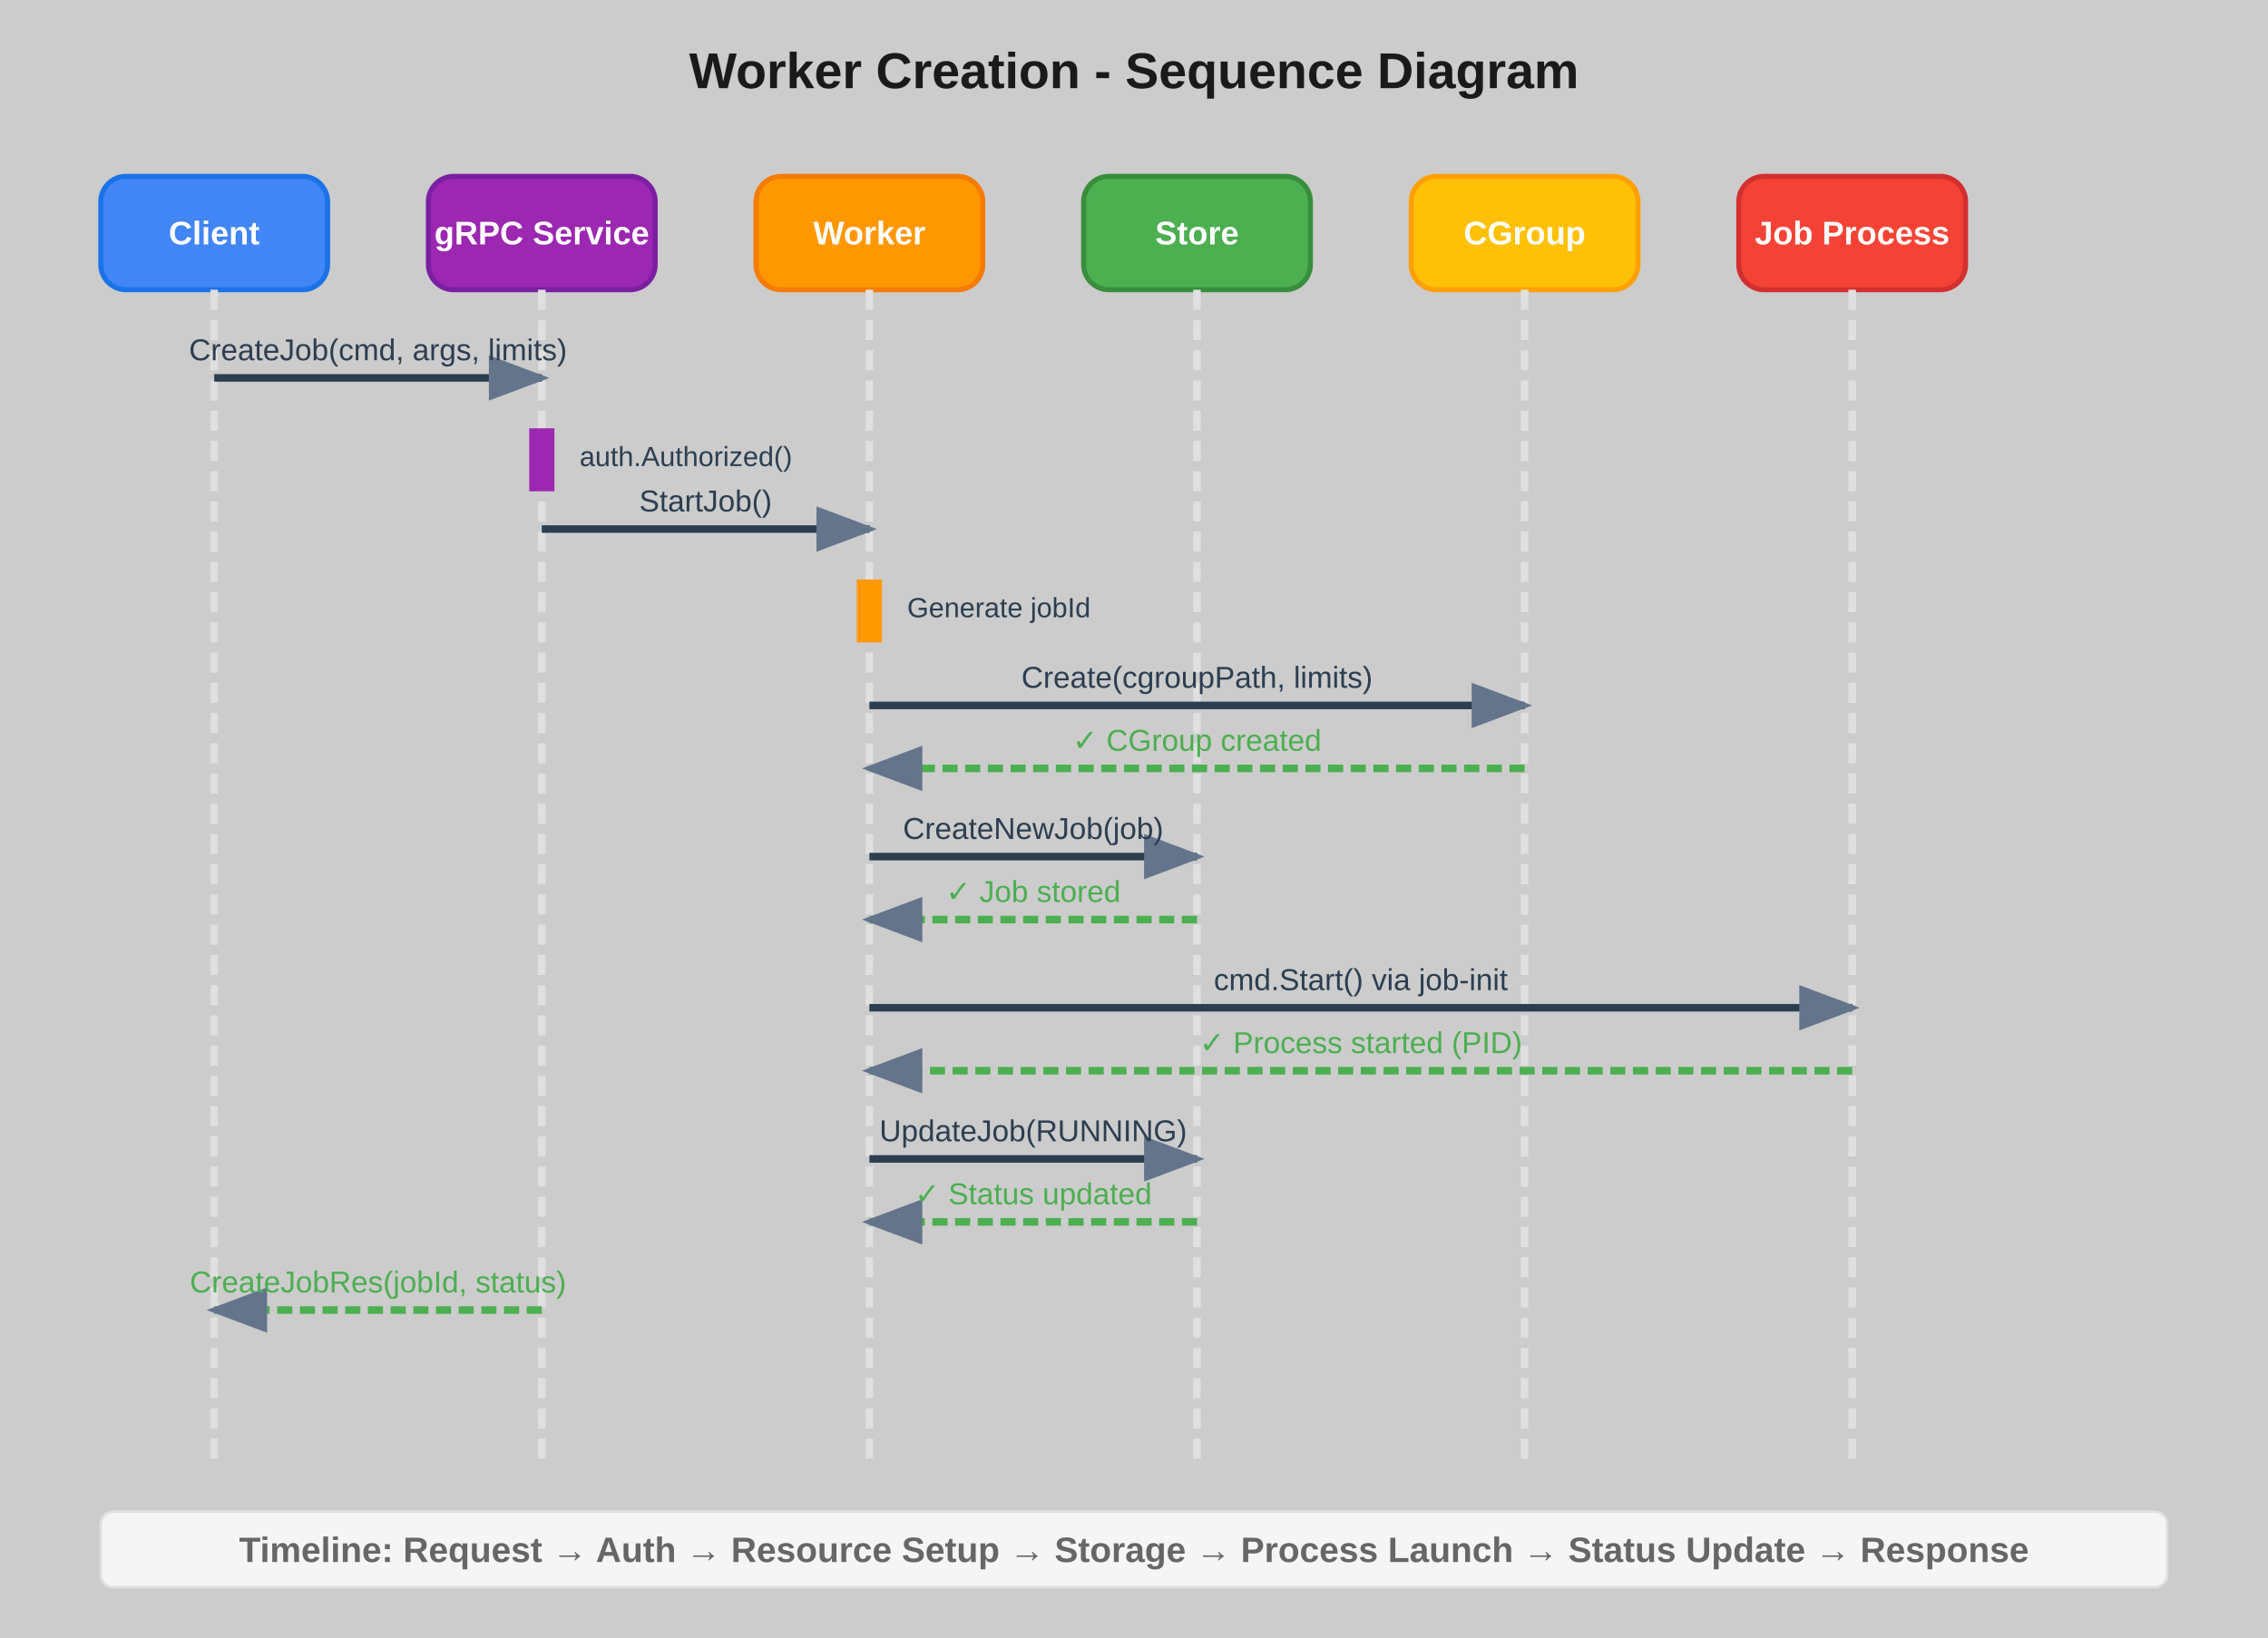
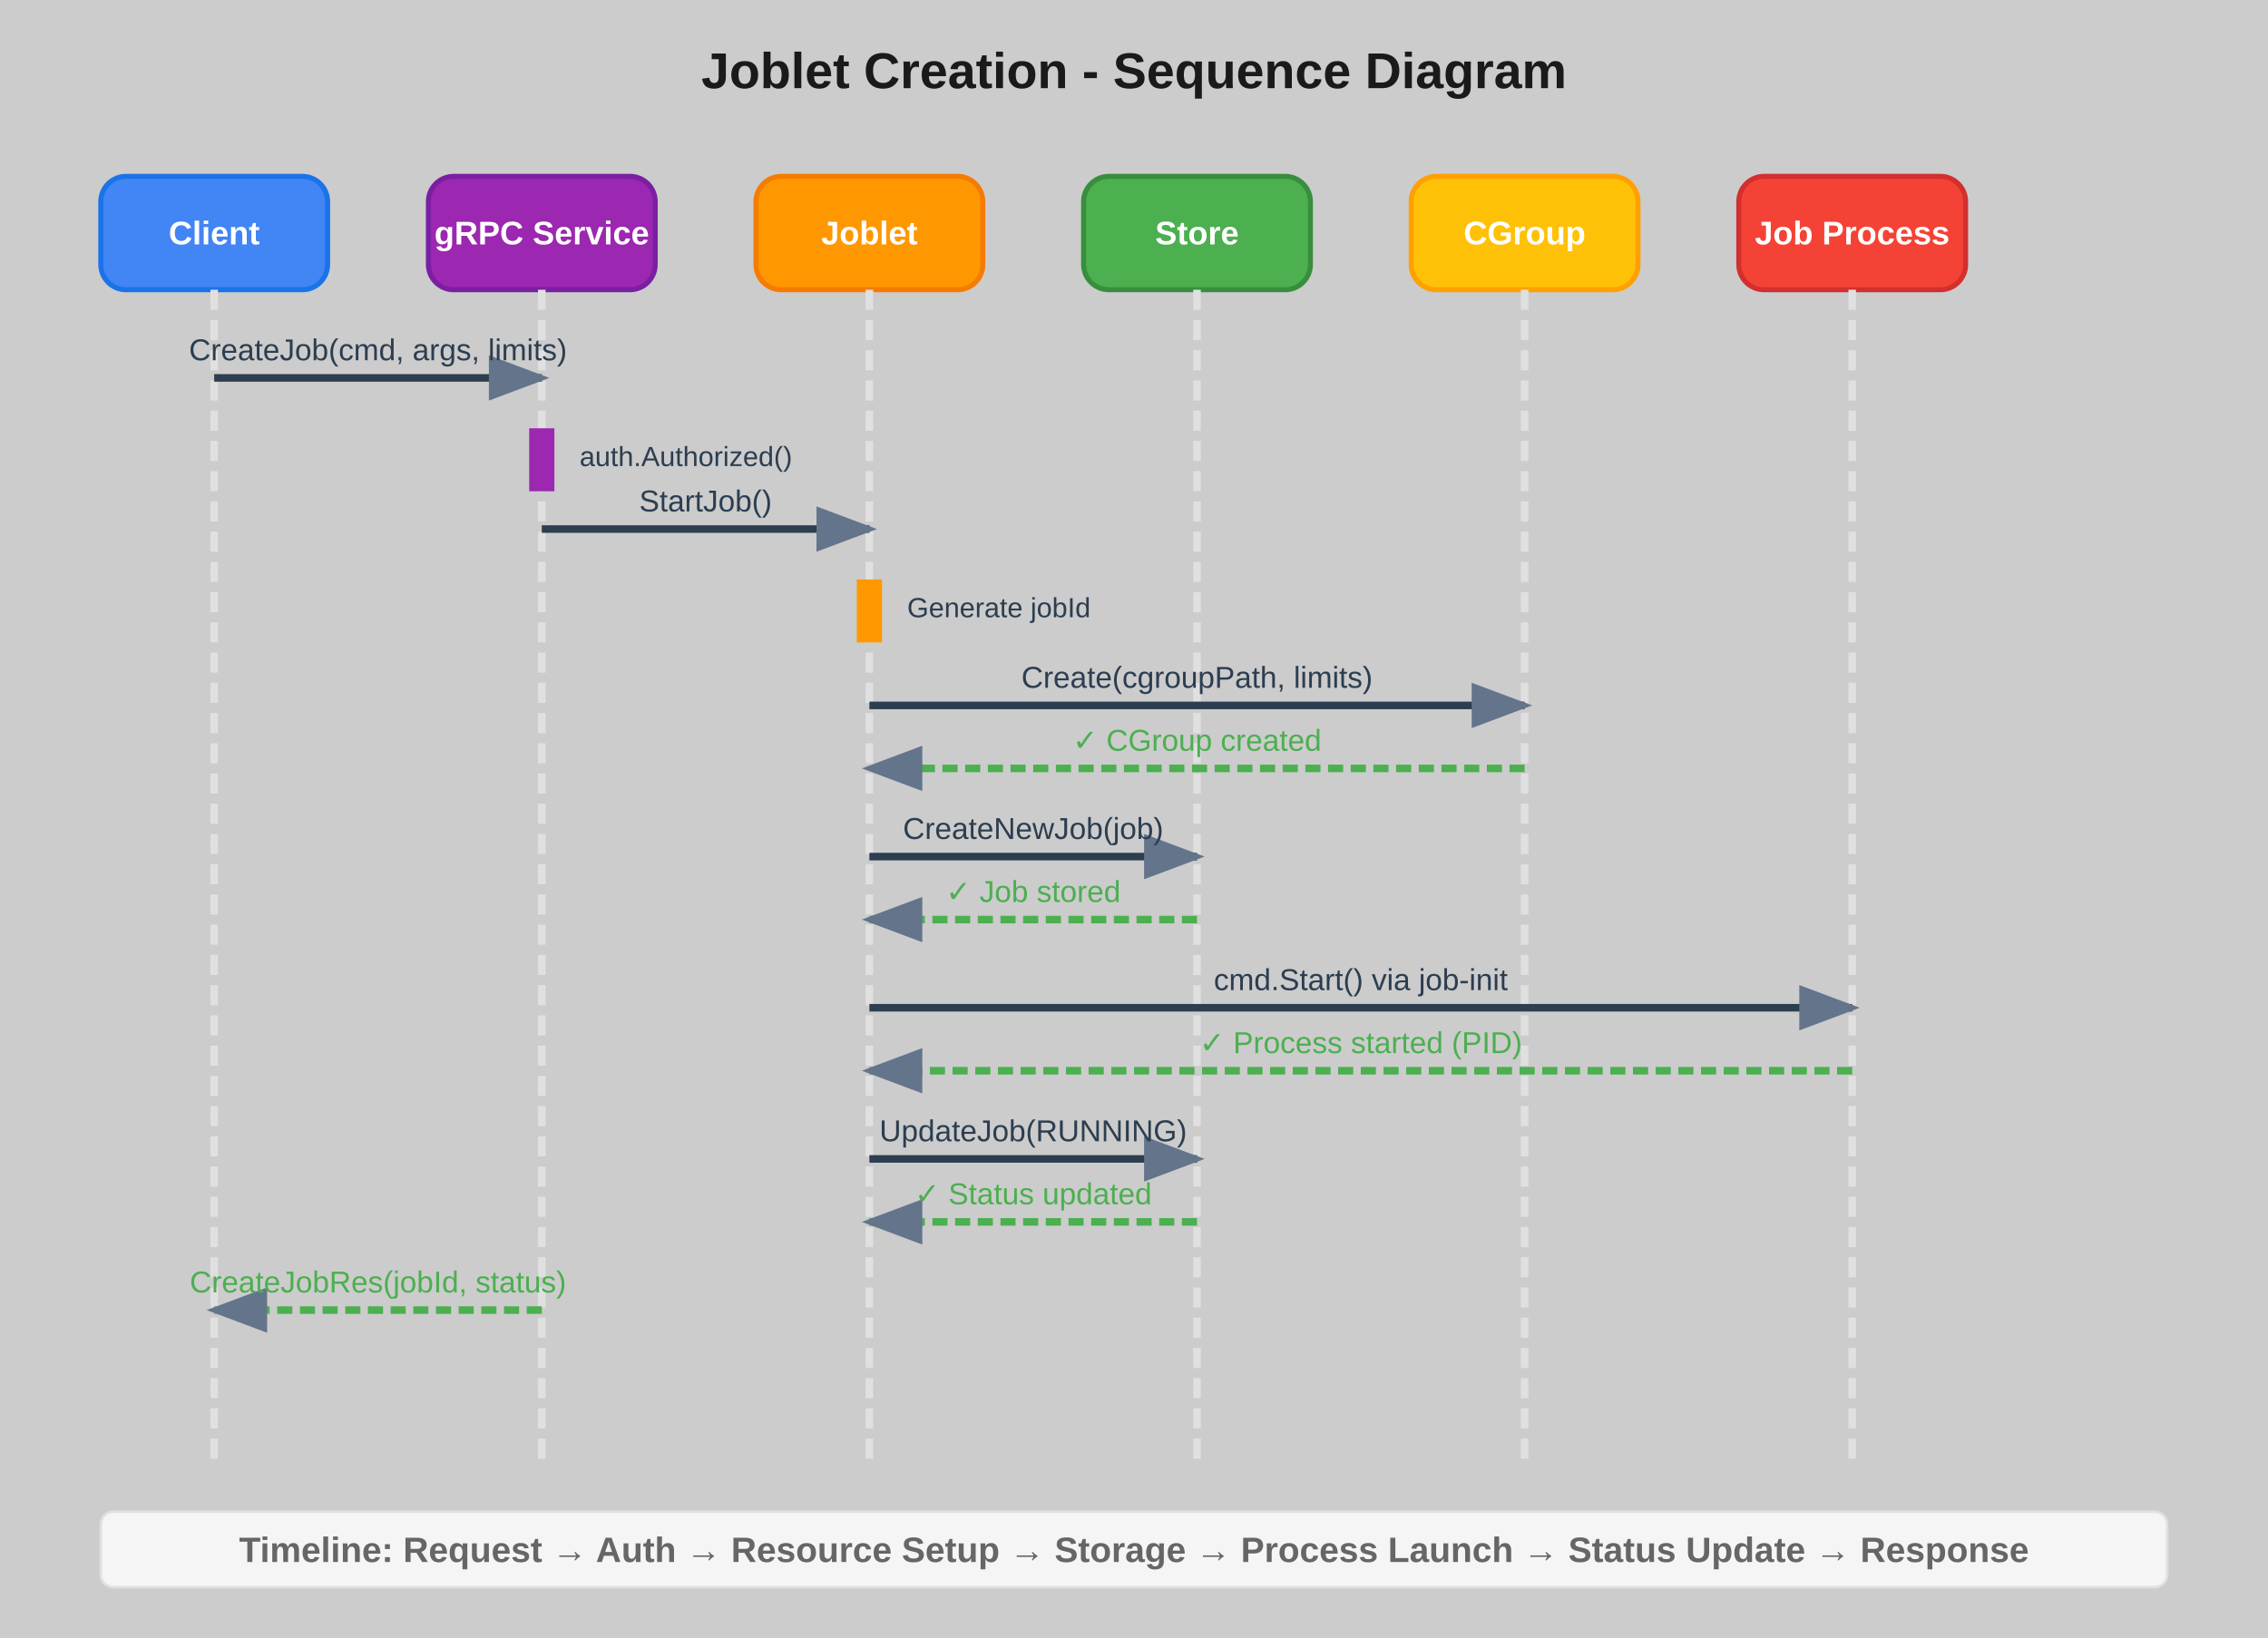
<svg xmlns="http://www.w3.org/2000/svg" width="900" height="650">
  <rect width="1000" height="700" fill="#ccc" />
  <text x="450" y="35" text-anchor="middle" font-family="Arial, sans-serif" font-size="20" font-weight="bold" fill="#1a1a1a">
-         Worker Creation - Sequence Diagram
+         Joblet Creation - Sequence Diagram
    </text>
  <rect x="40" y="70" width="90" height="45" rx="10" fill="#4285f4" stroke="#1a73e8" stroke-width="2" />
  <text x="85" y="97" text-anchor="middle" font-family="Arial, sans-serif" font-size="13" font-weight="bold" fill="white">Client</text>
  <rect x="170" y="70" width="90" height="45" rx="10" fill="#9c27b0" stroke="#7b1fa2" stroke-width="2" />
  <text x="215" y="97" text-anchor="middle" font-family="Arial, sans-serif" font-size="13" font-weight="bold" fill="white">gRPC Service</text>
  <rect x="300" y="70" width="90" height="45" rx="10" fill="#ff9800" stroke="#f57c00" stroke-width="2" />
-   <text x="345" y="97" text-anchor="middle" font-family="Arial, sans-serif" font-size="13" font-weight="bold" fill="white">Worker</text>
+   <text x="345" y="97" text-anchor="middle" font-family="Arial, sans-serif" font-size="13" font-weight="bold" fill="white">Joblet</text>
  <rect x="430" y="70" width="90" height="45" rx="10" fill="#4caf50" stroke="#388e3c" stroke-width="2" />
  <text x="475" y="97" text-anchor="middle" font-family="Arial, sans-serif" font-size="13" font-weight="bold" fill="white">Store</text>
  <rect x="560" y="70" width="90" height="45" rx="10" fill="#ffc107" stroke="#ffa000" stroke-width="2" />
  <text x="605" y="97" text-anchor="middle" font-family="Arial, sans-serif" font-size="13" font-weight="bold" fill="white">CGroup</text>
  <rect x="690" y="70" width="90" height="45" rx="10" fill="#f44336" stroke="#d32f2f" stroke-width="2" />
  <text x="735" y="97" text-anchor="middle" font-family="Arial, sans-serif" font-size="13" font-weight="bold" fill="white">Job Process</text>
  <line x1="85" y1="115" x2="85" y2="580" stroke="#e0e0e0" stroke-width="3" stroke-dasharray="8,4" />
  <line x1="215" y1="115" x2="215" y2="580" stroke="#e0e0e0" stroke-width="3" stroke-dasharray="8,4" />
  <line x1="345" y1="115" x2="345" y2="580" stroke="#e0e0e0" stroke-width="3" stroke-dasharray="8,4" />
  <line x1="475" y1="115" x2="475" y2="580" stroke="#e0e0e0" stroke-width="3" stroke-dasharray="8,4" />
  <line x1="605" y1="115" x2="605" y2="580" stroke="#e0e0e0" stroke-width="3" stroke-dasharray="8,4" />
  <line x1="735" y1="115" x2="735" y2="580" stroke="#e0e0e0" stroke-width="3" stroke-dasharray="8,4" />
  <line x1="85" y1="150" x2="215" y2="150" stroke="#2c3e50" stroke-width="3" marker-end="url(#arrowhead)" />
  <text x="150" y="143" text-anchor="middle" font-family="Arial, sans-serif" font-size="12" fill="#2c3e50">CreateJob(cmd, args, limits)</text>
  <rect x="210" y="170" width="10" height="25" fill="#9c27b0" />
  <text x="230" y="185" font-family="Arial, sans-serif" font-size="11" fill="#2c3e50">auth.Authorized()</text>
  <line x1="215" y1="210" x2="345" y2="210" stroke="#2c3e50" stroke-width="3" marker-end="url(#arrowhead)" />
  <text x="280" y="203" text-anchor="middle" font-family="Arial, sans-serif" font-size="12" fill="#2c3e50">StartJob()</text>
  <rect x="340" y="230" width="10" height="25" fill="#ff9800" />
  <text x="360" y="245" font-family="Arial, sans-serif" font-size="11" fill="#2c3e50">Generate jobId</text>
  <line x1="345" y1="280" x2="605" y2="280" stroke="#2c3e50" stroke-width="3" marker-end="url(#arrowhead)" />
  <text x="475" y="273" text-anchor="middle" font-family="Arial, sans-serif" font-size="12" fill="#2c3e50">Create(cgroupPath, limits)</text>
  <line x1="605" y1="305" x2="345" y2="305" stroke="#4caf50" stroke-width="3" marker-end="url(#arrowhead)" stroke-dasharray="6,3" />
  <text x="475" y="298" text-anchor="middle" font-family="Arial, sans-serif" font-size="12" fill="#4caf50">✓ CGroup created</text>
  <line x1="345" y1="340" x2="475" y2="340" stroke="#2c3e50" stroke-width="3" marker-end="url(#arrowhead)" />
  <text x="410" y="333" text-anchor="middle" font-family="Arial, sans-serif" font-size="12" fill="#2c3e50">CreateNewJob(job)</text>
  <line x1="475" y1="365" x2="345" y2="365" stroke="#4caf50" stroke-width="3" marker-end="url(#arrowhead)" stroke-dasharray="6,3" />
  <text x="410" y="358" text-anchor="middle" font-family="Arial, sans-serif" font-size="12" fill="#4caf50">✓ Job stored</text>
  <line x1="345" y1="400" x2="735" y2="400" stroke="#2c3e50" stroke-width="3" marker-end="url(#arrowhead)" />
  <text x="540" y="393" text-anchor="middle" font-family="Arial, sans-serif" font-size="12" fill="#2c3e50">cmd.Start() via job-init</text>
  <line x1="735" y1="425" x2="345" y2="425" stroke="#4caf50" stroke-width="3" marker-end="url(#arrowhead)" stroke-dasharray="6,3" />
  <text x="540" y="418" text-anchor="middle" font-family="Arial, sans-serif" font-size="12" fill="#4caf50">✓ Process started (PID)</text>
  <line x1="345" y1="460" x2="475" y2="460" stroke="#2c3e50" stroke-width="3" marker-end="url(#arrowhead)" />
  <text x="410" y="453" text-anchor="middle" font-family="Arial, sans-serif" font-size="12" fill="#2c3e50">UpdateJob(RUNNING)</text>
  <line x1="475" y1="485" x2="345" y2="485" stroke="#4caf50" stroke-width="3" marker-end="url(#arrowhead)" stroke-dasharray="6,3" />
  <text x="410" y="478" text-anchor="middle" font-family="Arial, sans-serif" font-size="12" fill="#4caf50">✓ Status updated</text>
  <line x1="215" y1="520" x2="85" y2="520" stroke="#4caf50" stroke-width="3" marker-end="url(#arrowhead)" stroke-dasharray="6,3" />
  <text x="150" y="513" text-anchor="middle" font-family="Arial, sans-serif" font-size="12" fill="#4caf50">CreateJobRes(jobId, status)</text>
  <defs>
    <marker id="arrowhead" markerWidth="8" markerHeight="6" refX="7" refY="3" orient="auto">
      <polygon points="0 0, 8 3, 0 6" fill="#64748b" />
    </marker>
  </defs>
  <rect x="40" y="600" width="820" height="30" fill="#f5f5f5" stroke="#e0e0e0" stroke-width="1" rx="5" />
  <text x="450" y="620" text-anchor="middle" font-family="Arial, sans-serif" font-size="14" font-weight="bold" fill="#666666">
        Timeline: Request → Auth → Resource Setup → Storage → Process Launch → Status Update → Response
    </text>
</svg>
